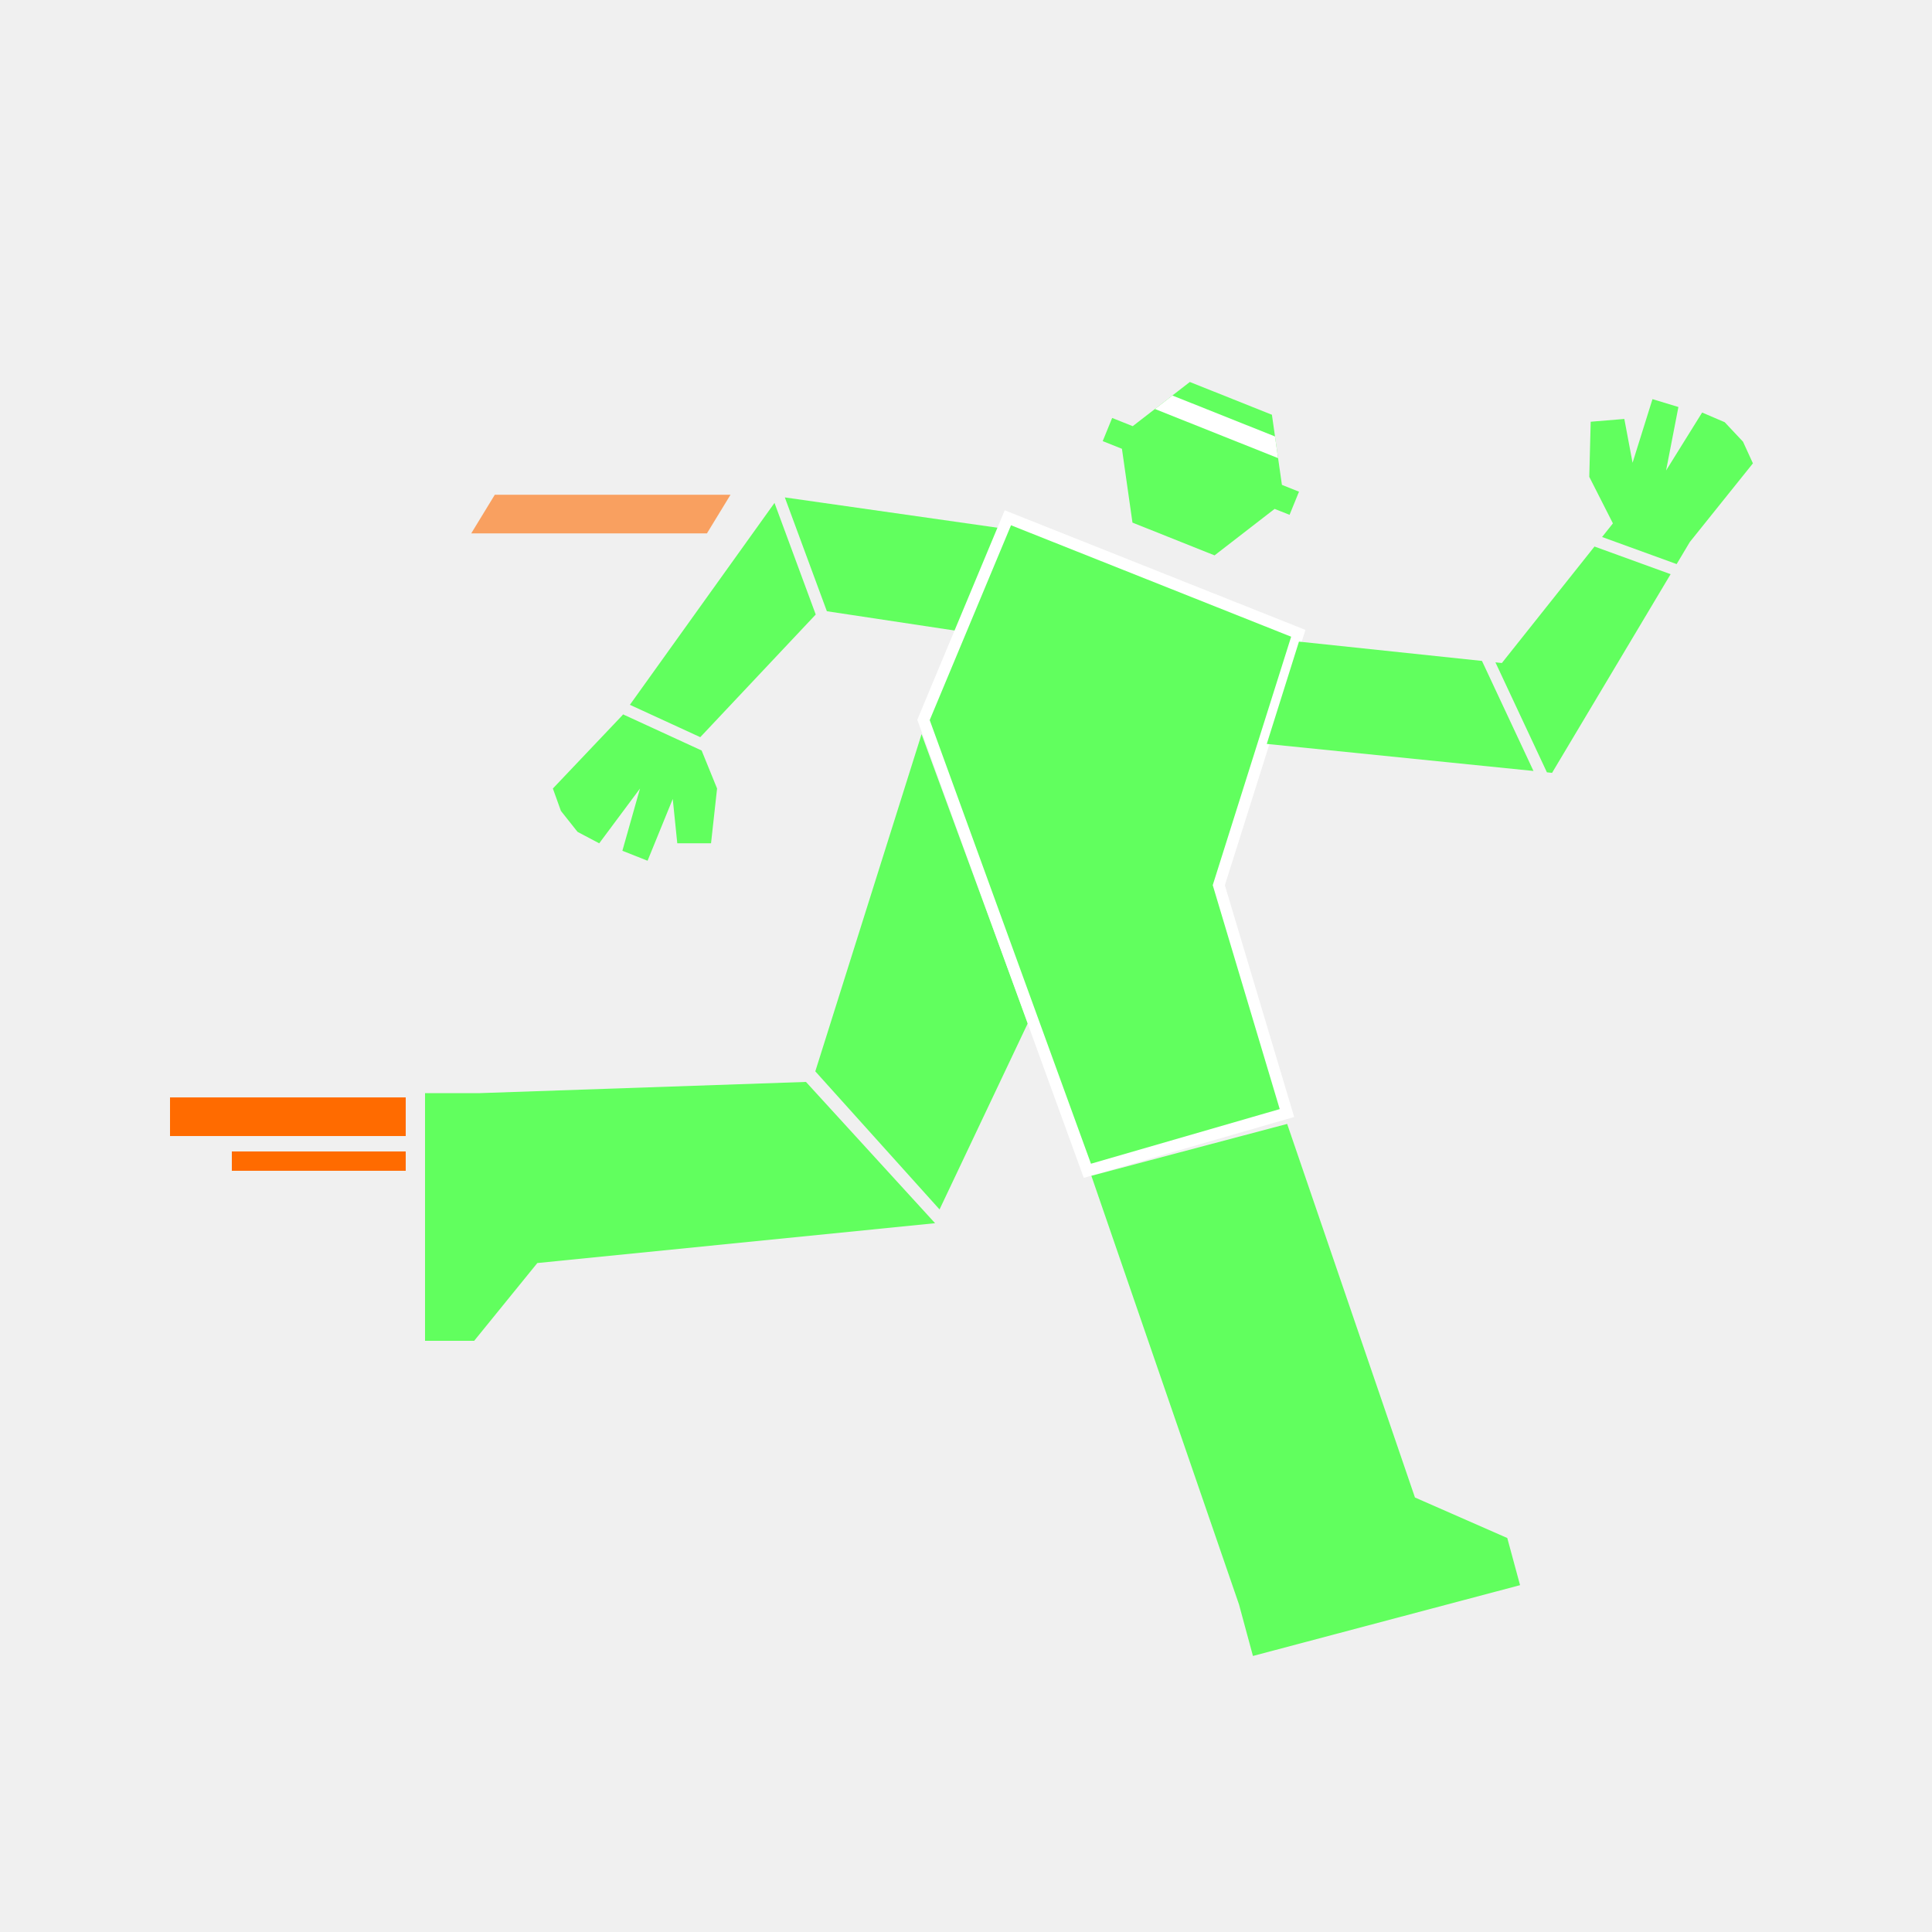
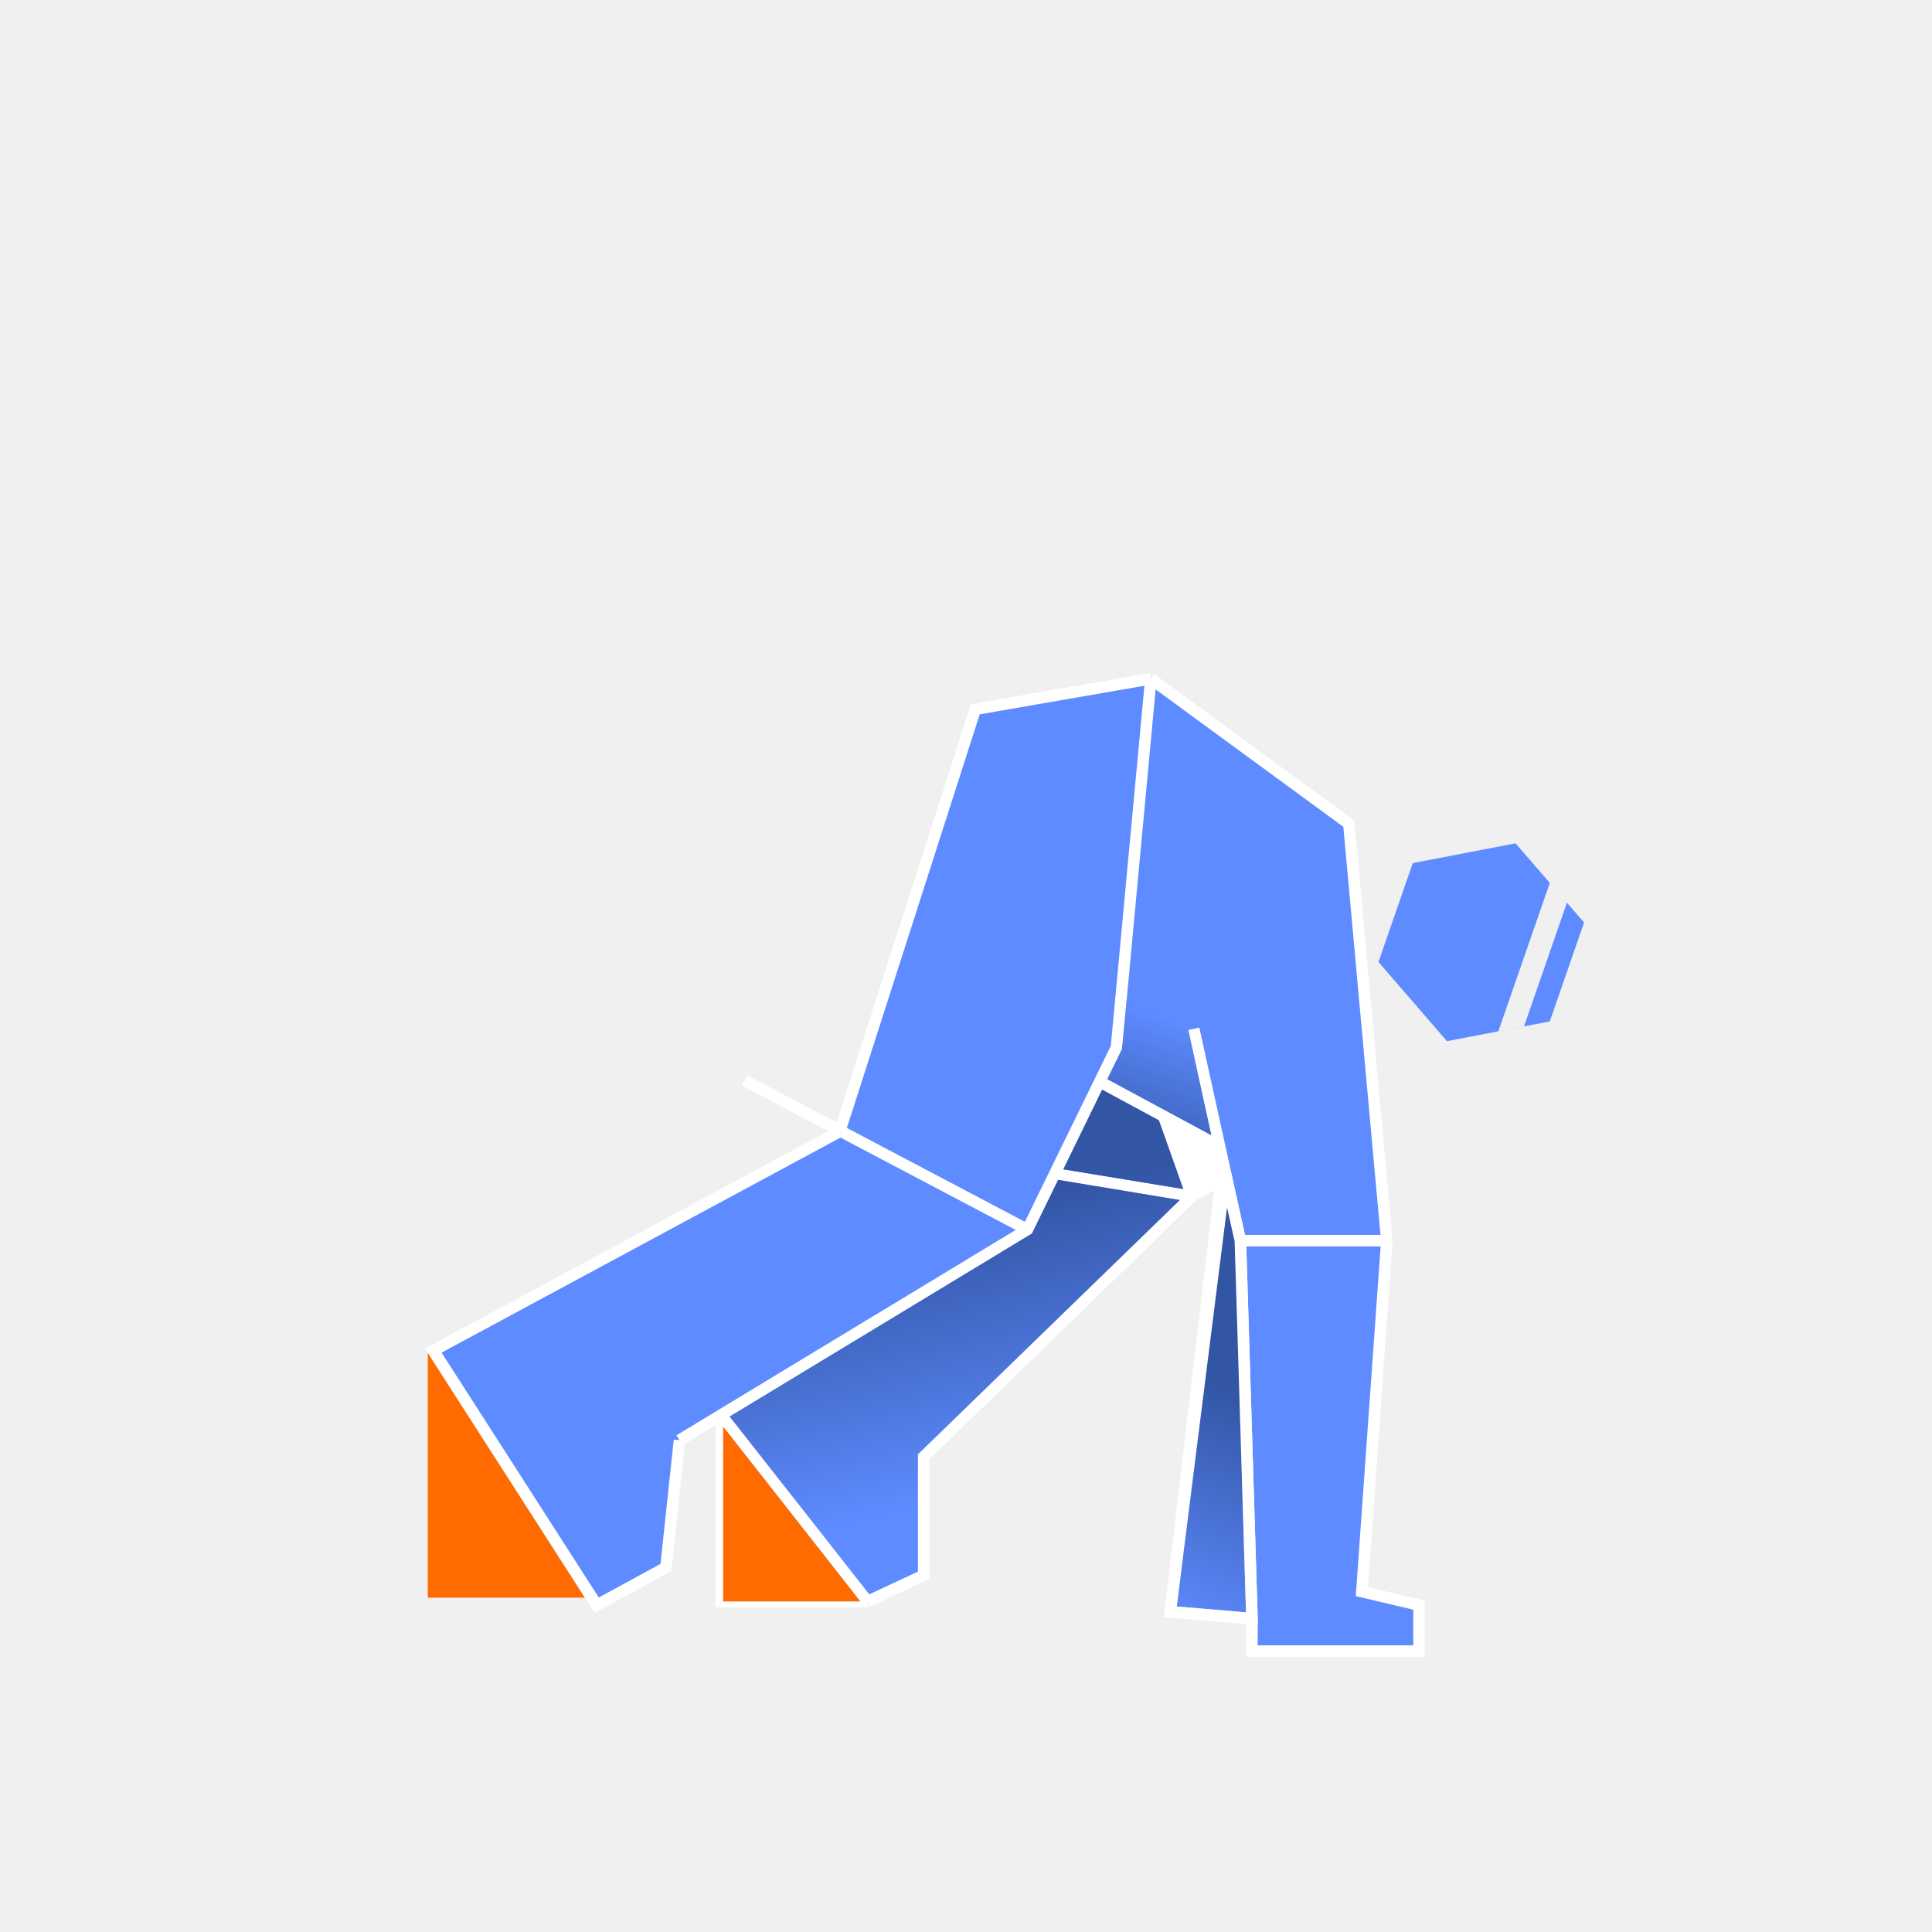
- <svg xmlns="http://www.w3.org/2000/svg" width="140" height="140" fill="none" viewBox="0 0 140 140">
-   <path fill="#61FF5E" d="m59.08 77.634 7.7-24.434 7.7 20.943-6.397 13.497-9.003-10.006Z" />
-   <path fill="#61FF5E" fill-rule="evenodd" d="m69.564 45.749-9.646-1.457-3.047-8.248 16.041 2.287-3.349 7.418Zm-23.92 5.324 10.479-14.63 2.988 8.087-8.367 8.888-5.1-2.345Zm-.497.693-.047.066-5.037 5.307.584 1.624 1.204 1.517 1.57.83 2.956-3.971L45.1 61.65l1.825.722 1.825-4.476.328 3.213h2.446l.438-3.971-1.12-2.754-5.695-2.619Z" clip-rule="evenodd" />
-   <path fill="#61FF5E" stroke="#fff" stroke-width=".84" d="M73.034 37.52 66.92 52.17l11.875 32.67 14.462-4.185-4.938-16.51 5.761-18.253-21.046-8.372Z" />
-   <path fill="#61FF5E" d="m102.533 108.514-9.261-27.071-14.188 3.76 10.699 31.063 1.01 3.731 19.356-5.13-.926-3.417-6.69-2.936ZM38.936 91.525l28.824-2.887L58.403 78.4l-23.716.815H30.8V97.16h3.56l4.576-5.635Z" />
-   <path fill="#61FF5E" fill-rule="evenodd" d="m94.128 46.494 13.261 1.399 3.732 7.974-19.326-1.96 2.333-7.413Zm18.34 9.51-.373-.038-3.731-7.97.467.049 6.712-8.441 5.516 2.003-8.591 14.397Zm9.028-15.128.953-1.598 4.574-5.702-.719-1.571-1.327-1.412-1.634-.699-2.613 4.2.894-4.601-1.879-.57-1.443 4.611-.597-3.175-2.437.201-.103 3.994 1.713 3.372-.785.987 5.403 1.963Zm-29.131-4-4.354 3.368-5.948-2.374-.763-5.349-1.393-.556.684-1.678 1.49.595 4.139-3.202 5.948 2.374.724 5.08 1.239.495-.685 1.678-1.08-.431Z" clip-rule="evenodd" />
-   <path fill="#fff" d="m92.615 33.198-8.922-3.56 1.263-.978 7.435 2.967.224 1.57Z" />
-   <path fill="#FF6B00" d="M12.32 79.522H29.4v2.8H12.32z" />
-   <path fill="#FF6B00" d="M35.854 35.853h17.08l-1.708 2.8h-17.08l1.708-2.8Z" opacity=".6" />
-   <path fill="#FF6B00" d="M16.8 83.439h12.6v1.4H16.8z" />
+ <svg xmlns="http://www.w3.org/2000/svg" width="140" height="140" fill="none" viewBox="0 0 141 140">
+   <path fill="#5E8BFF" d="M43.558 116.645 31.63 98.061l29.652-15.983 9.898-30.814 12.81-2.226 14.45 10.577 2.77 30.43-1.82 25.614 4.172.986v3.353H91.37v-2.368l-5.96-.502 3.718-31.578-2.01 1.13-19.706 19.134v8.65l-4.097 1.915H52.63v-13.612l-3.04 1.84-.992 9.29-5.04 2.748Z" />
+   <path stroke="#fff" stroke-width=".84" d="m49.59 104.607-.992 9.29-5.04 2.748L31.63 98.061l29.652-15.983 9.898-30.814 12.81-2.226m-34.4 55.569 25.398-15.375 6.492-13.287 2.51-26.907m-34.4 55.569 3.04-1.84m0 0v13.612h10.685M52.63 102.767l10.685 13.612m0 0 4.097-1.915v-8.65L87.118 86.68m-2.198-5.726 2.198 5.726M83.99 49.038l14.45 10.577 2.77 30.43m-10.686 0 .846 27.585m-.846-27.584h10.686m-10.686 0-3.406-15.458m14.092 15.458-1.82 25.613 4.172.986v3.353H91.37v-2.368m0 0-5.96-.502 3.718-31.578-2.01 1.13" />
+   <path fill="url(#a)" stroke="#fff" stroke-width=".84" d="m85.41 117.128 4.026-31.956 1.088 4.874.846 27.584-5.96-.502Z" />
+   <path fill="#FF6B00" d="M52.774 116.376v-12.761l.668.851 1.336 1.701 2.67 3.403 5.344 6.806H52.774Zm-10.095-.277L31.22 98.246V116.1h11.46Z" />
+   <path fill="#fff" d="m84.928 80.96 3.447 1.858.685 2.834-2.073 1.108-2.059-5.8Z" />
+   <path stroke="#fff" stroke-width=".862" d="m88.375 82.818-8.025-4.326 4.578 2.468 2.059 5.8 2.073-1.109-.685-2.833Z" />
+   <path stroke="#fff" stroke-width=".84" d="m54.338 78.356 20.58 10.85m2.016-4.048 10.08 1.652" />
+   <path fill="url(#b)" fill-rule="evenodd" d="m86.356 86.28-1.777-5.013-4.144-2.24-2.829 5.81 8.75 1.442Zm-19.361 27.914v-8.554l19.11-18.564-8.876-1.47-1.918 3.92-22.064 13.356 10.192 12.978 3.556-1.666Z" clip-rule="evenodd" />
+   <path fill="#5E8BFF" fill-rule="evenodd" d="m100.602 69.709 5 5.777 7.503-1.442 2.503-7.218-1.252-1.446-3.128 9.021-1.875.36 3.754-10.825-2.499-2.887-7.503 1.441-2.503 7.219Z" clip-rule="evenodd" />
+   <path fill="url(#c)" d="m86.733 74.695-4.507-2.191-.336 3.556-1.078 2.198 7.588 4.088-1.667-7.651Z" />
+   <defs>
+     <linearGradient id="a" x1="91.242" x2="84.508" y1="101.356" y2="117.624" gradientUnits="userSpaceOnUse">
+       <stop stop-color="#3255A4" />
+       <stop offset="1" stop-color="#3255A4" stop-opacity="0" />
+     </linearGradient>
+     <linearGradient id="b" x1="72.118" x2="78.138" y1="87.217" y2="113.746" gradientUnits="userSpaceOnUse">
+       <stop stop-color="#3255A4" />
+       <stop offset=".755" stop-color="#3255A4" stop-opacity="0" />
+     </linearGradient>
+     <linearGradient id="c" x1="79.958" x2="85.474" y1="90.648" y2="73.904" gradientUnits="userSpaceOnUse">
+       <stop offset=".356" stop-color="#3255A4" />
+       <stop offset="1" stop-color="#5E8BFF" />
+     </linearGradient>
+   </defs>
</svg>
